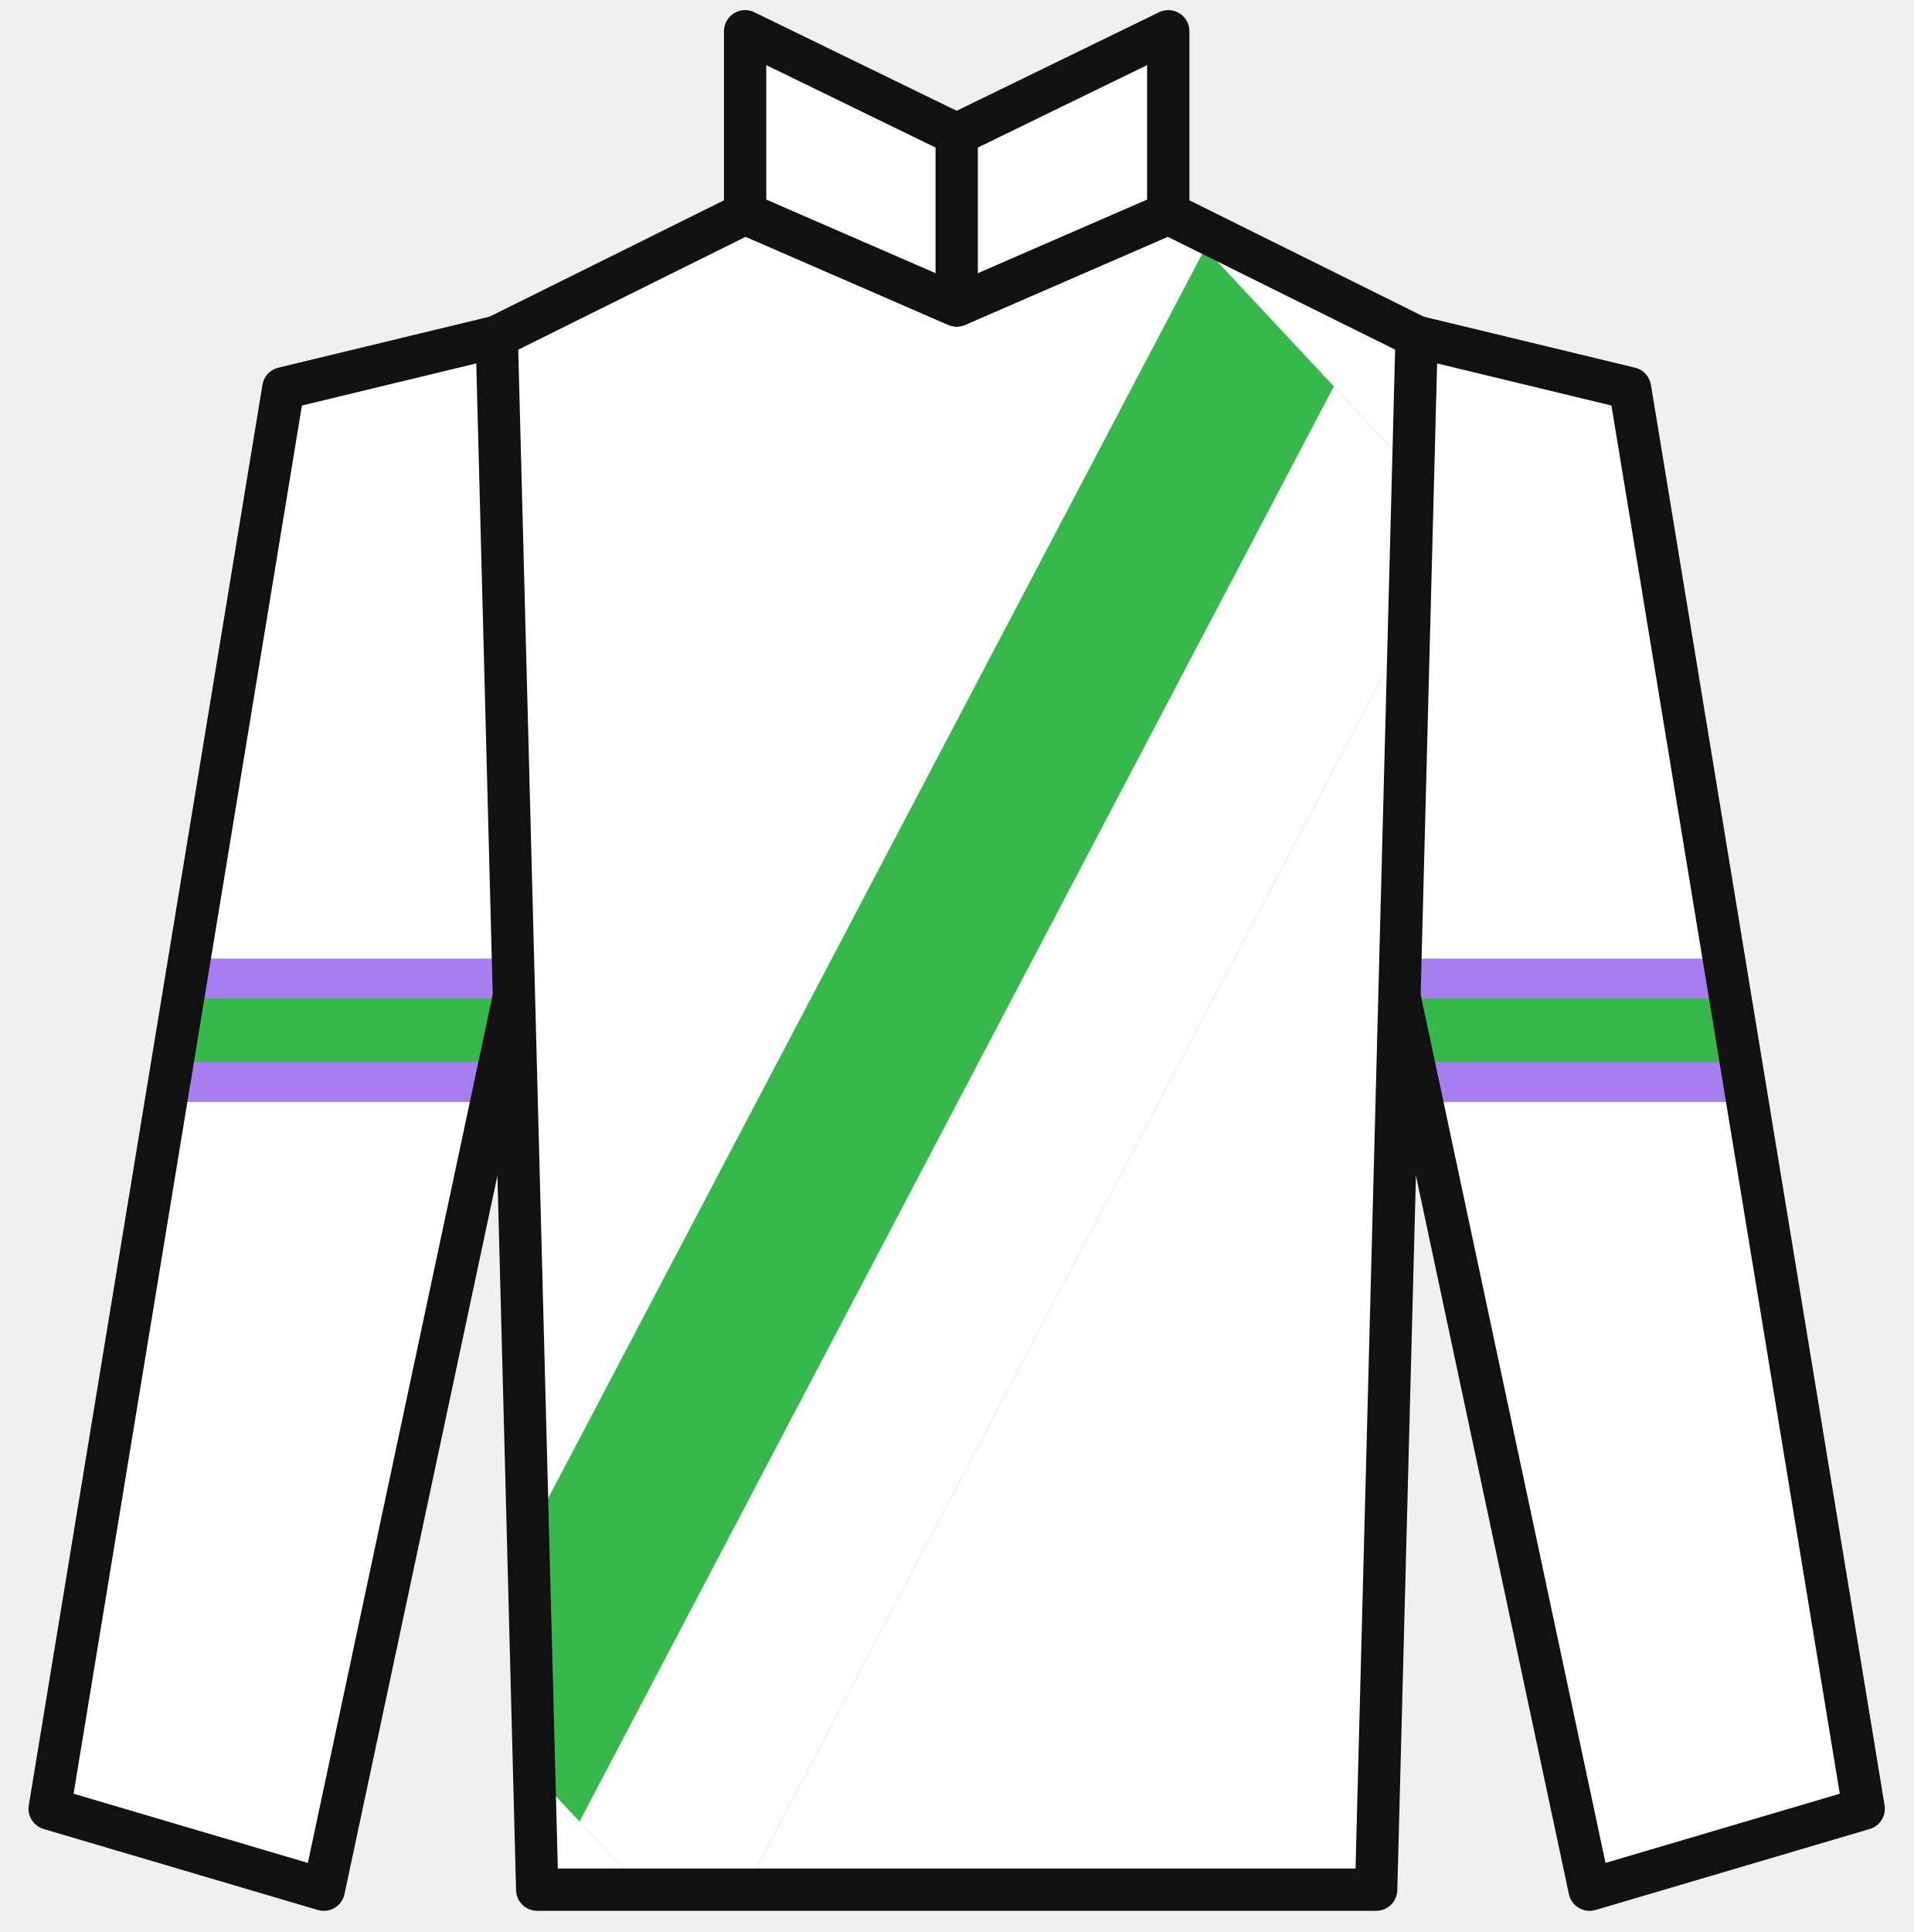
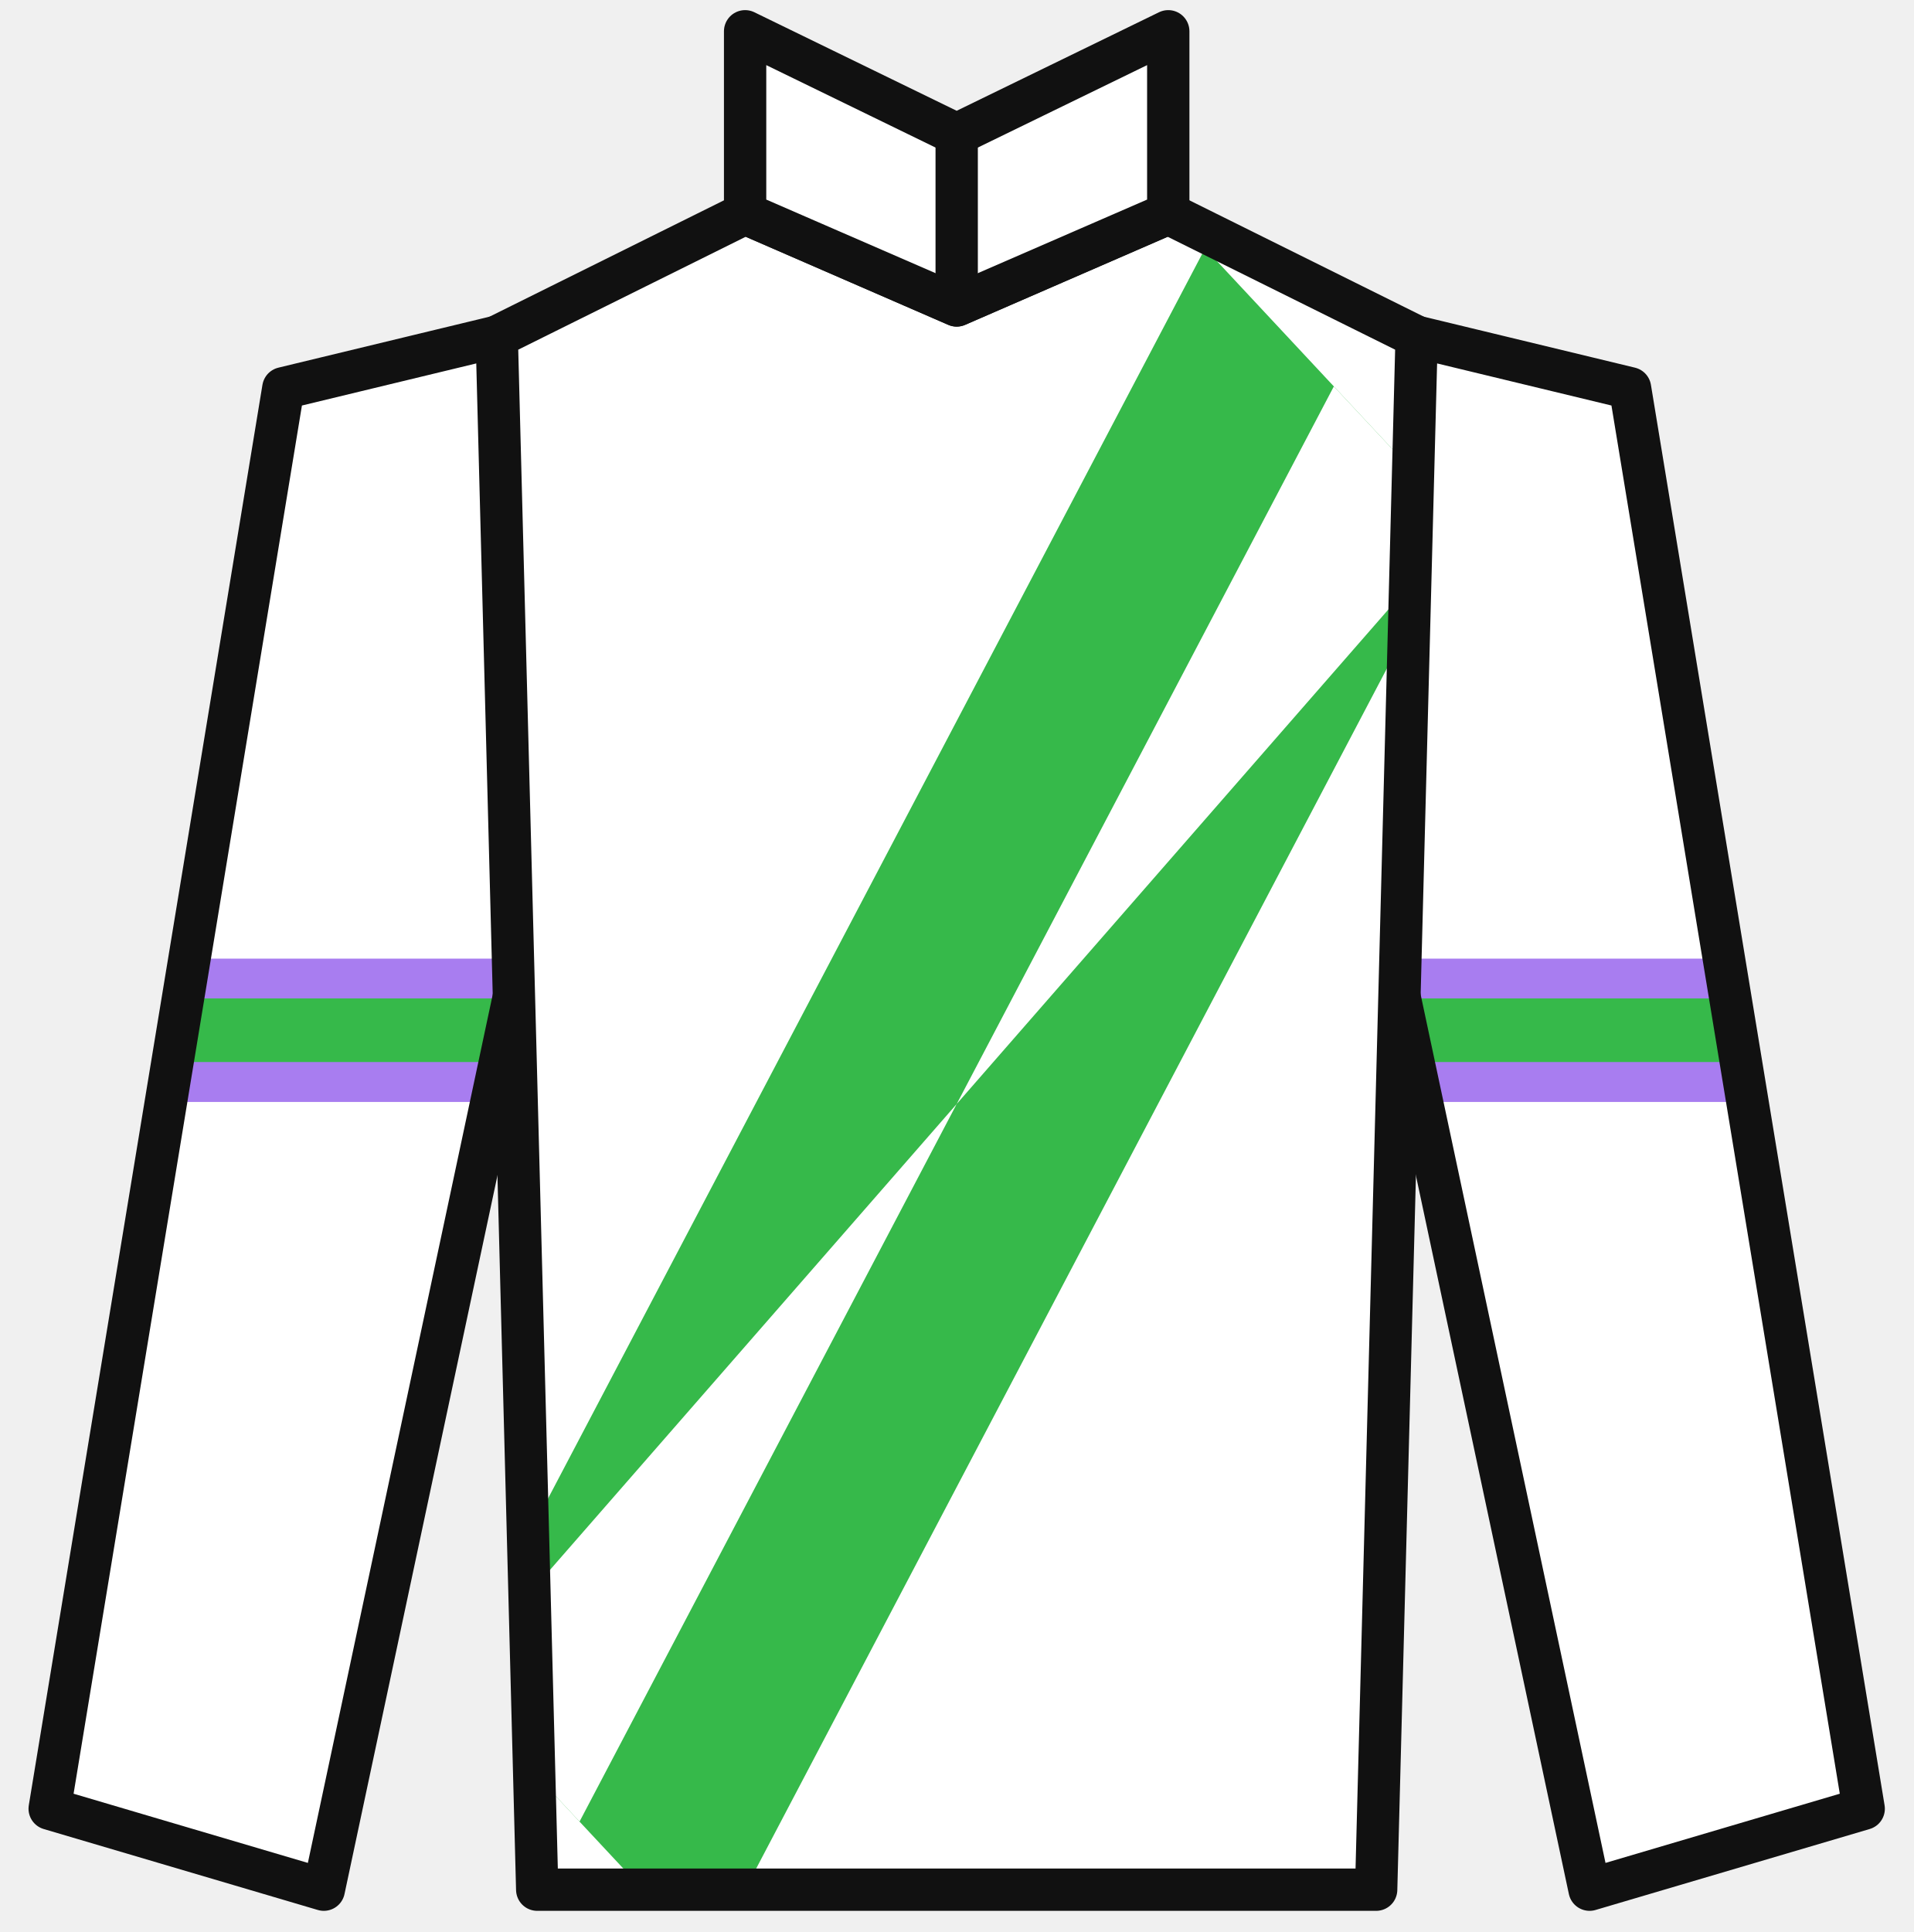
<svg xmlns="http://www.w3.org/2000/svg" class="trikot" viewBox="-1.5 -0.5 104 105" aria-hidden="true">
  <clipPath id="d1592150al">
    <path d="M25.5,17.8 L13.9,20.6 L1.2,97.8 L16.1,102.2 L27,51 Z" />
  </clipPath>
  <g clip-path="url(#d1592150al)">
    <rect x="0" y="17" width="28" height="86.5" fill="#FFFFFF" />
    <rect x="0" y="51.6" width="28" height="7.79" fill="#A87DF0" />
    <rect x="0" y="53.76" width="28" height="3.46" fill="#36B94A" />
  </g>
  <path d="M25.5,17.8 L13.9,20.6 L1.2,97.8 L16.1,102.2 L27,51 Z" fill="none" stroke="#111111" stroke-width="2.3" stroke-linejoin="round" />
  <clipPath id="d1592150ar">
    <path d="M75.5,17.8 L87.1,20.6 L99.8,97.8 L84.9,102.2 L74,51 Z" />
  </clipPath>
  <g clip-path="url(#d1592150ar)">
    <rect x="73" y="17" width="28" height="86.5" fill="#FFFFFF" />
    <rect x="73" y="51.6" width="28" height="7.79" fill="#A87DF0" />
    <rect x="73" y="53.76" width="28" height="3.46" fill="#36B94A" />
  </g>
  <path d="M75.5,17.8 L87.1,20.6 L99.8,97.8 L84.9,102.2 L74,51 Z" fill="none" stroke="#111111" stroke-width="2.3" stroke-linejoin="round" />
  <clipPath id="d1592150k">
    <path d="M25.5,17.8 L39,11.1 L50.5,16.1 L62,11.1 L75.5,17.8 L73.3,102.2 L27.7,102.2 Z" />
  </clipPath>
  <g clip-path="url(#d1592150k)">
    <rect x="25" y="10" width="51" height="93" fill="#FFFFFF" />
    <polygon points="78.0,28.0 64.0,13.0 23.0,91.0 37.0,106.0" fill="#36B94A" />
-     <polygon points="78.0,28.0 71.0,20.5 30.0,98.5 37.0,106.0" fill="#FFFFFF" />
+     <polygon points="78.0,28.0 71.0,20.5 30.0,98.5 23.0,91.0" fill="#FFFFFF" />
  </g>
  <path d="M25.5,17.8 L39,11.1 L50.5,16.1 L62,11.1 L75.5,17.8 L73.3,102.2 L27.7,102.2 Z" fill="none" stroke="#111111" stroke-width="2.3" stroke-linejoin="round" />
  <path d="M39,1.2 L50.5,6.8 L62,1.2 L62,11.1 L50.5,16.1 L39,11.1 Z" fill="#FFFFFF" stroke="#111111" stroke-width="2.3" stroke-linejoin="round" />
  <path d="M50.5,6.8 L50.5,16.1" fill="none" stroke="#111111" stroke-width="2.3" />
</svg>
